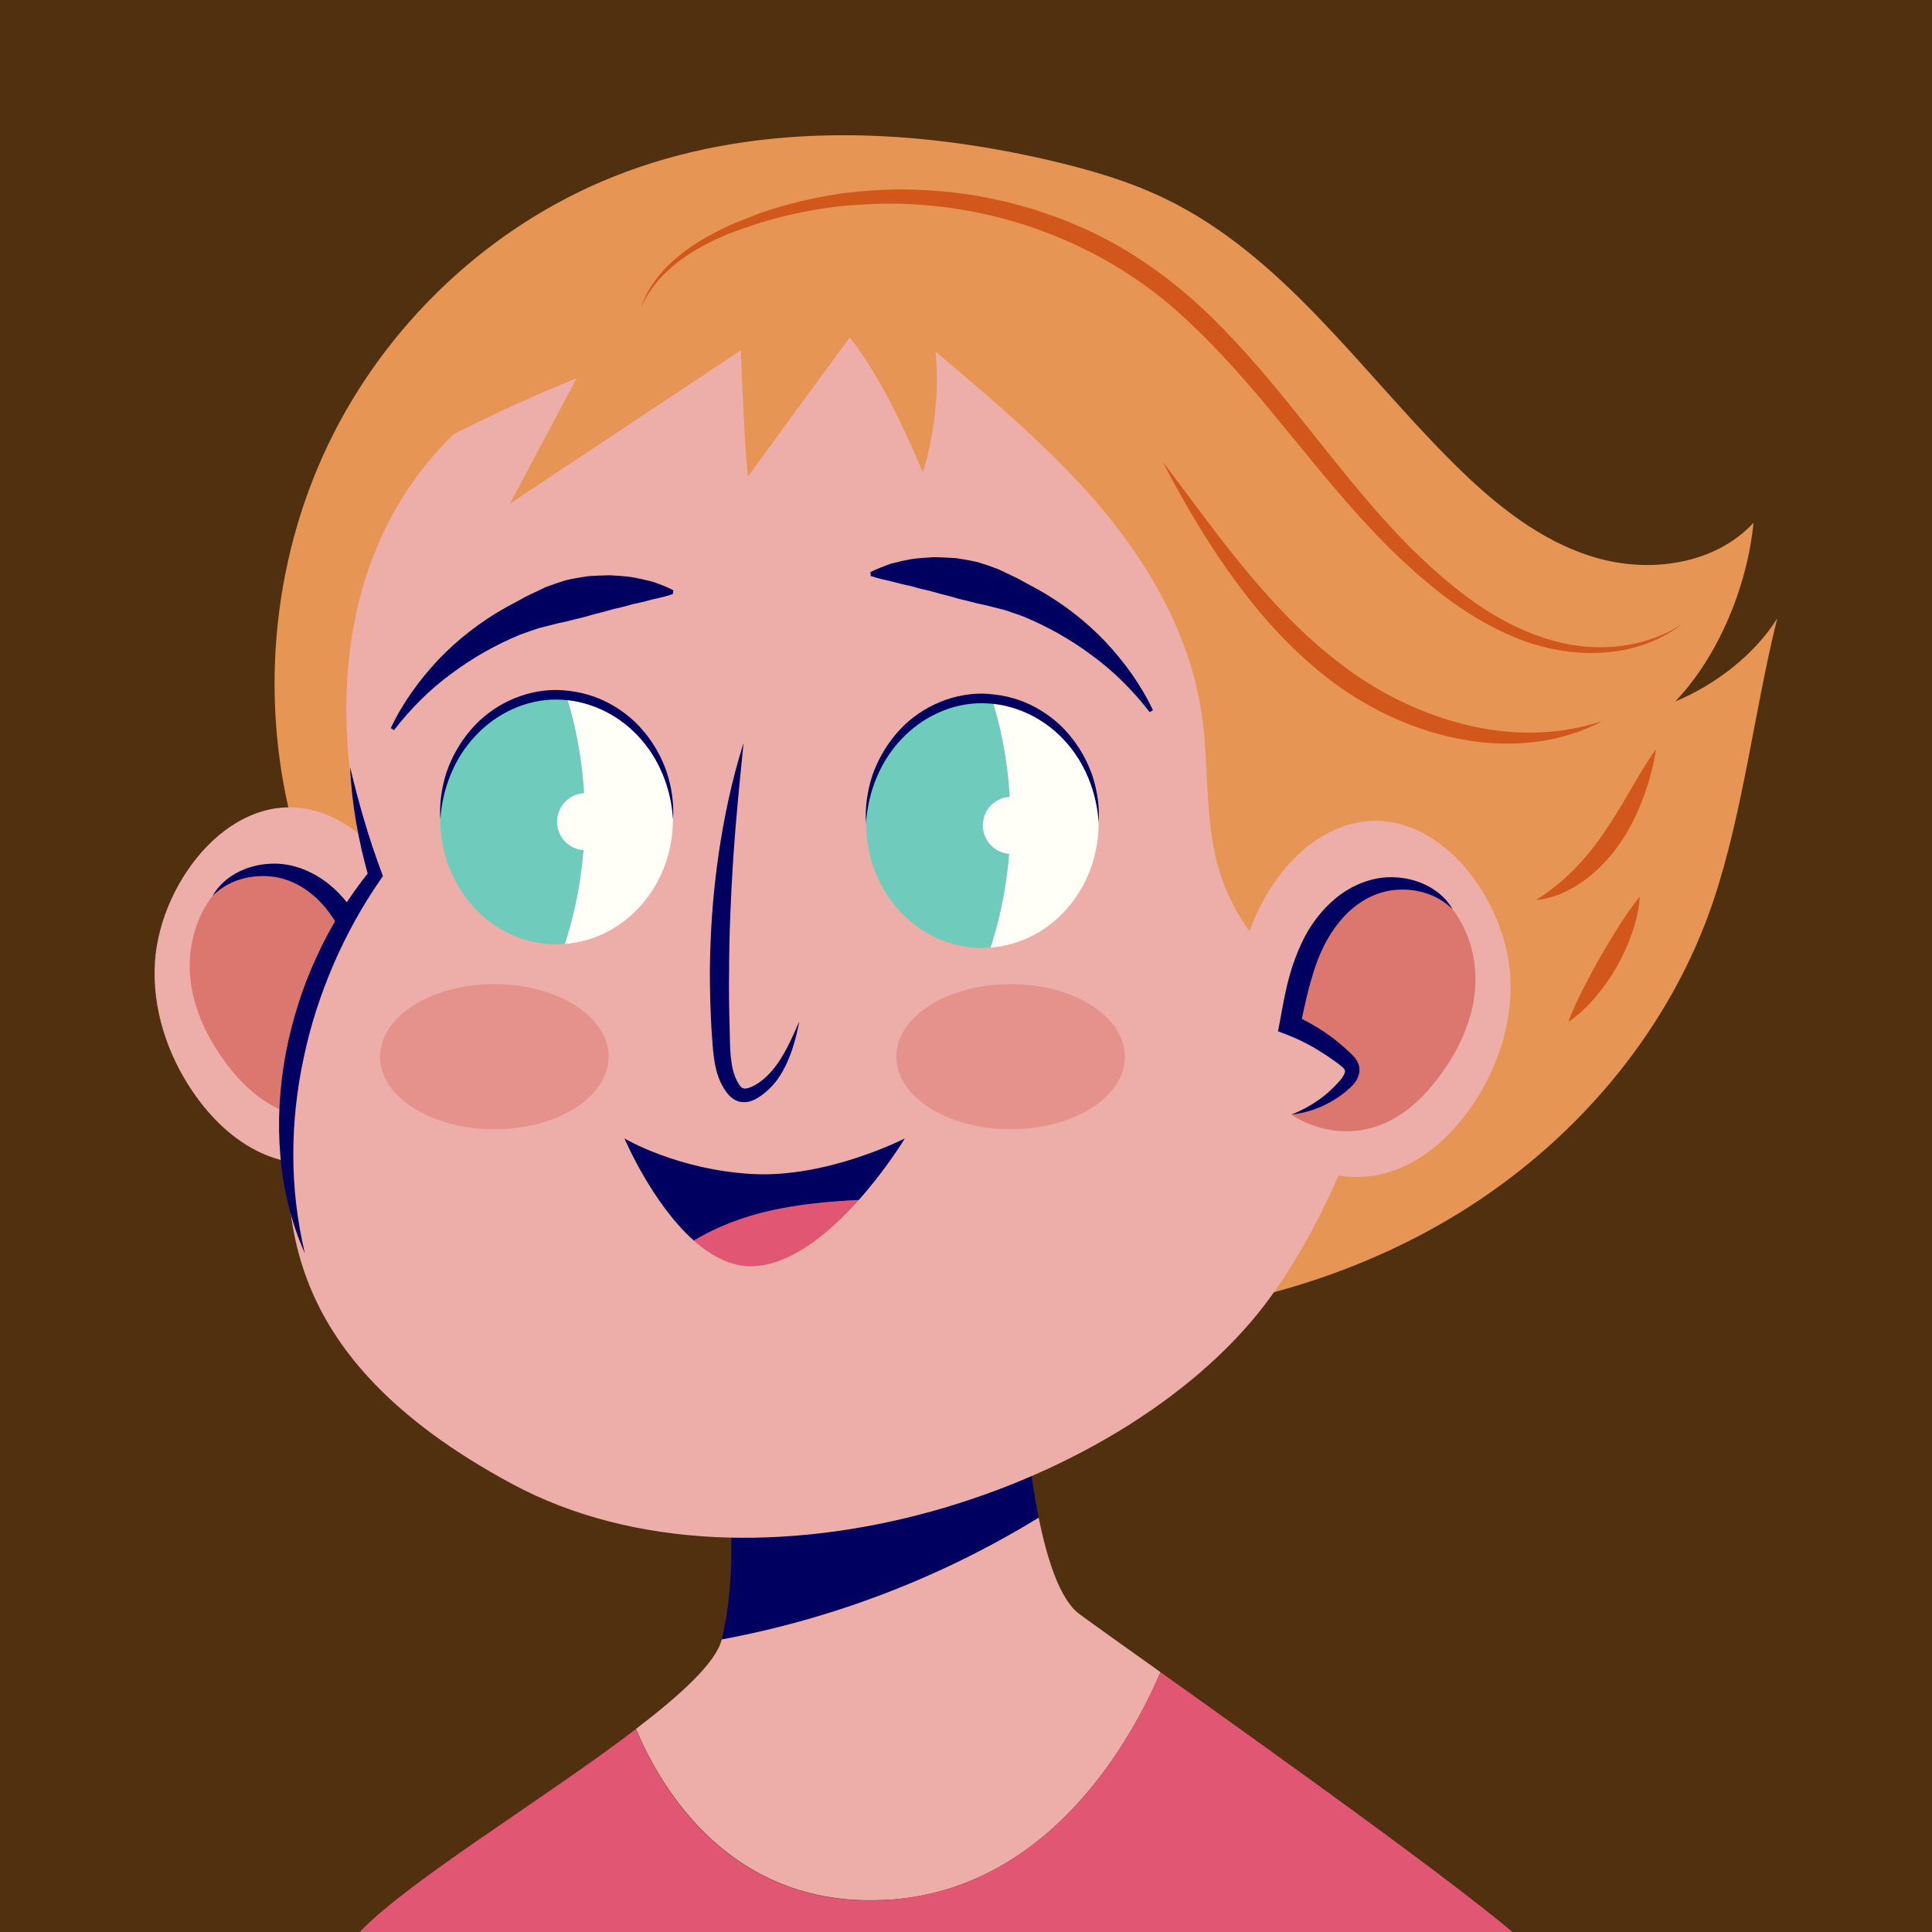
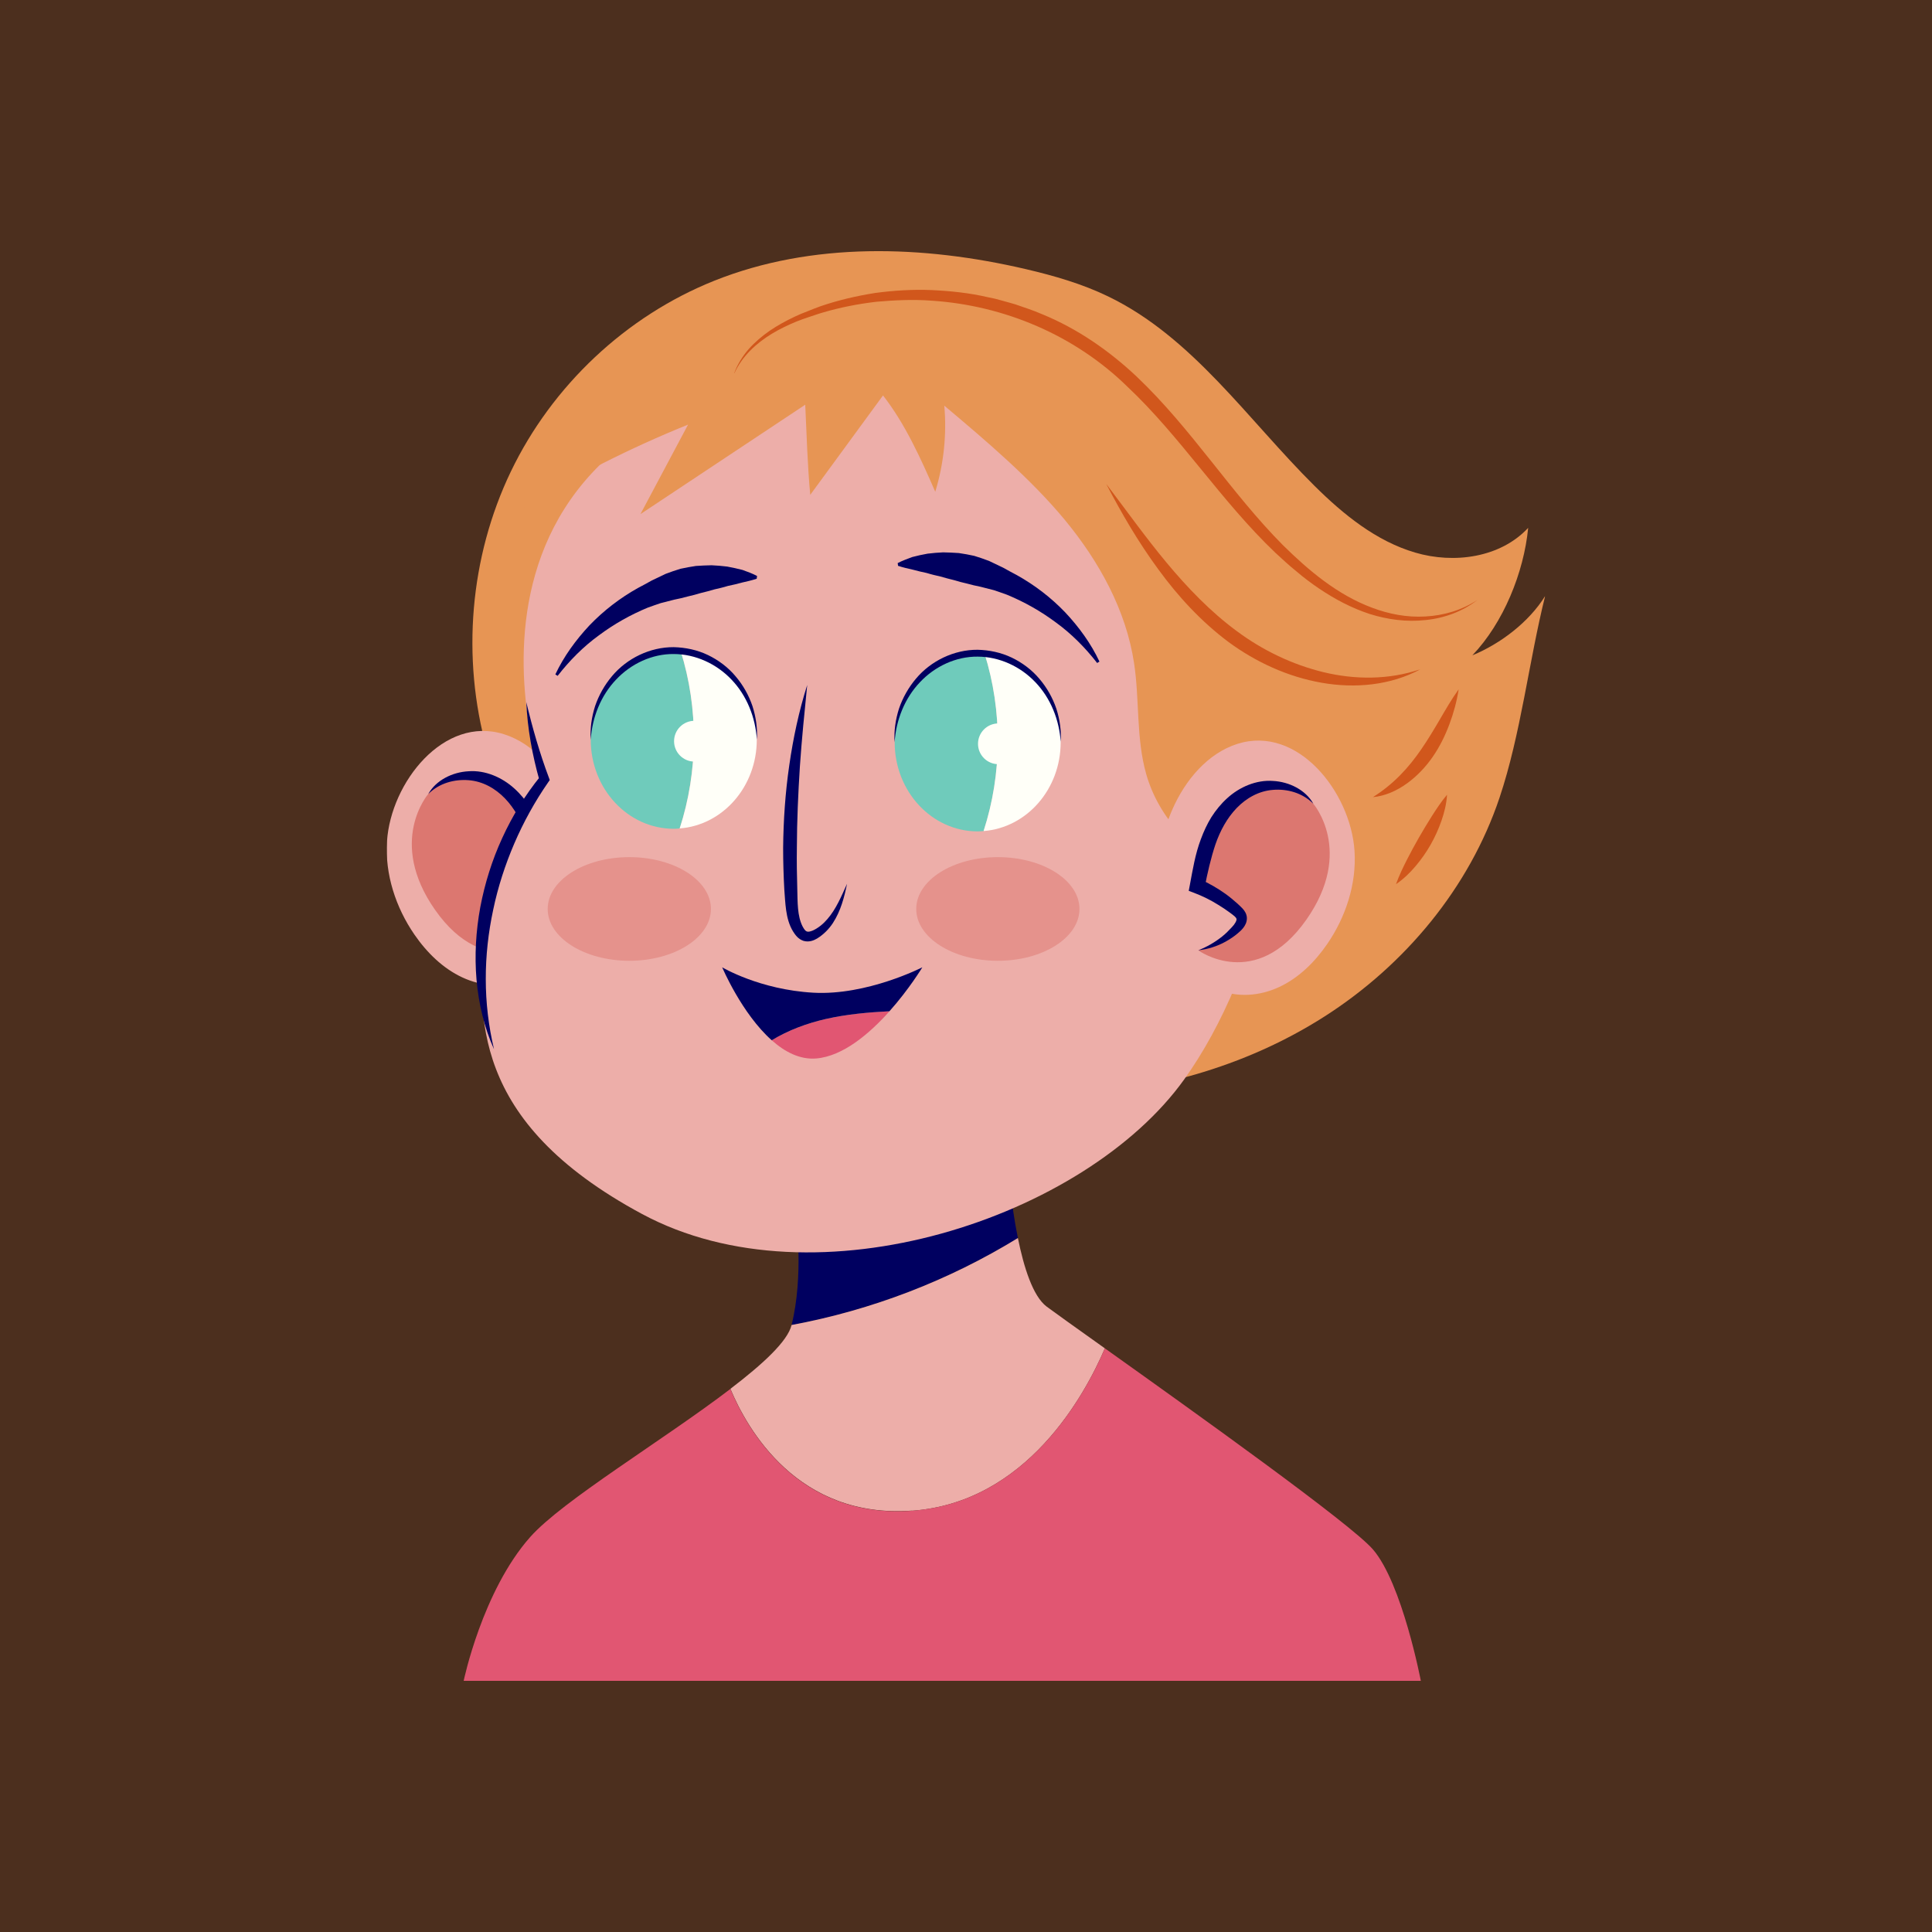
<svg xmlns="http://www.w3.org/2000/svg" viewBox="0 0 100 100">
-   <rect width="100" height="100" fill="#50300e" />
-   <svg x="8" y="7" width="84" height="103.66" viewBox="0 0 168.78 208.28">
+   <rect width="100" height="100" fill="#4c2f1e" />
+   <svg x="20.017" y="13" width="59.966" height="74.00" viewBox="0 0 168.78 208.28">
    <defs>
      <style>
      .cls-1 {
        fill: #6fcbbb;
      }

      .cls-2 {
        opacity: .5;
      }

      .cls-2, .cls-3, .cls-4 {
        mix-blend-mode: multiply;
      }

      .cls-2, .cls-3, .cls-5 {
        fill: #edaea9;
      }

      .cls-6 {
        isolation: isolate;
      }

      .cls-7 {
        fill: #e79554;
      }

      .cls-8 {
        fill: #000060;
      }

      .cls-9 {
        fill: #e15672;
      }

      .cls-10 {
        fill: #fffff8;
      }
    </style>
    </defs>
    <g class="cls-6">
      <g id="Capa_1" data-name="Capa 1">
        <g>
          <path class="cls-7" d="M14.59,72.58c-3.72-13.33-2.5-28.01,3.5-40.49,6-12.48,16.74-22.62,29.6-27.77,14.29-5.72,30.44-5.2,45.43-1.7,4.1.96,8.16,2.13,11.95,3.96,12.34,5.95,20.37,17.97,30.1,27.62,4.21,4.17,8.97,8.04,14.65,9.71,5.68,1.68,12.44.74,16.47-3.6-.63,6.52-3.61,13.84-8.13,18.57,4.11-1.69,8.26-4.86,10.6-8.64-2.36,9.46-3.54,20.13-6.64,29.37-4.4,13.14-13.79,24.39-25.46,31.86-11.67,7.47-25.53,11.24-39.38,11.66" />
          <g>
            <path class="cls-8" d="M90.51,133.04l-30.86,7.88s1.12,8.32-.67,15.53c11.64-2.16,22.88-6.48,32.97-12.67-1.09-5.35-1.44-10.74-1.44-10.74Z" />
            <path class="cls-5" d="M76.54,183.5c16.69-1.23,25.16-16.84,28.08-23.66-4.21-3-7.37-5.25-8.48-6.08-2-1.5-3.33-5.73-4.19-9.99-10.09,6.2-21.33,10.51-32.97,12.67,0,0,0,0,0,.01-.59,2.37-4.16,5.66-8.91,9.29,2.45,5.87,9.83,18.97,26.48,17.74Z" />
            <path class="cls-9" d="M143.67,189.13c-3.23-3.74-26.1-20.06-39.05-29.29-2.92,6.82-11.39,22.43-28.08,23.66-16.66,1.23-24.03-11.87-26.48-17.74-9.73,7.43-24.47,16.27-29.16,21.57-6.98,7.88-9.69,20.95-9.69,20.95h139.44s-2.7-14.19-6.98-19.15Z" />
          </g>
          <g>
            <path class="cls-5" d="M.04,85.96c-.32,4.84,1.3,9.68,3.98,13.58,1.82,2.65,4.17,4.95,6.99,6.26,2.82,1.32,6.14,1.59,9.01.34,2.62-1.14,4.7-3.44,6.12-6.05,3.28-6.04,3.2-13.78.47-20.08-1.9-4.38-5.21-8.28-9.54-9.64C8.32,67.62.61,77.39.04,85.96Z" />
            <path class="cls-3" d="M22.81,100.45c-2.13-.52-4.09-1.64-5.59-3.18-.45-.47-.89-1.09-.69-1.73.11-.36.41-.63.69-.88,1.7-1.48,3.65-2.69,5.73-3.56-.56-2.89-1.12-5.81-2.41-8.43-1.29-2.62-3.41-4.95-6.24-5.88-2.83-.93-6.4-.15-8.24,2.28,0,0-6.02,6.89.98,16.89,7.39,10.55,15.76,4.49,15.76,4.49Z" />
            <path class="cls-8" d="M6.06,79.07c1.12-1.99,3.5-3.18,5.87-3.3,2.43-.18,4.88.89,6.66,2.51.9.81,1.67,1.75,2.31,2.76.63,1.02,1.12,2.11,1.53,3.2.82,2.2,1.19,4.46,1.6,6.64l.17.9-.82.31c-1.21.46-2.38,1.04-3.48,1.73-.56.33-1.11.7-1.63,1.09-.25.19-.55.41-.74.57-.2.18-.25.26-.28.36-.09.22.22.78.67,1.24.44.48.9.94,1.41,1.35,1.03.82,2.2,1.51,3.48,2.01-1.37-.15-2.74-.57-3.98-1.26-.62-.35-1.22-.74-1.77-1.21-.27-.23-.56-.48-.82-.82-.25-.33-.51-.78-.51-1.37,0-.6.35-1.13.63-1.42.3-.32.53-.52.8-.77.53-.48,1.08-.93,1.66-1.35,1.16-.83,2.41-1.54,3.72-2.14l-.65,1.21c-.43-2.18-.91-4.3-1.58-6.3-.69-1.99-1.68-3.82-3.09-5.29-1.41-1.46-3.23-2.49-5.29-2.65-2.04-.16-4.26.41-5.86,2Z" />
          </g>
          <path class="cls-5" d="M22.76,77.36S2.07,20.71,72.88,16.08c70.81-4.63,65.65,73.38,43.3,104.58-14.43,20.15-53.65,33.23-78.98,19.61-25.33-13.62-23.69-29.14-23.15-40.58s8.72-22.33,8.72-22.33Z" />
          <path class="cls-8" d="M20.32,65.65c.9,3.78,1.96,7.48,3.31,11.07l.12.33-.23.33c-1.94,2.8-3.59,5.79-4.93,8.9-1.34,3.12-2.39,6.36-3.08,9.67-.71,3.31-1.09,6.7-1.08,10.11,0,3.41.4,6.83,1.2,10.21-1.43-3.17-2.24-6.64-2.55-10.15-.3-3.51-.09-7.07.55-10.55.66-3.47,1.72-6.87,3.2-10.08,1.47-3.21,3.33-6.25,5.55-8.98l-.11.66c-1.07-3.77-1.77-7.64-1.94-11.52Z" />
          <g>
            <g>
              <path class="cls-1" d="M42.82,58.24c-.33-.03-.66-.05-1-.05-6.68,0-12.1,5.81-12.1,12.98s5.42,12.98,12.1,12.98c.29,0,.58-.02.86-.05,2.7-8.33,2.76-17.5.14-25.86Z" />
              <path class="cls-10" d="M53.92,71.17c0-6.81-4.88-12.38-11.1-12.93,2.62,8.36,2.57,17.53-.14,25.86,6.28-.48,11.23-6.08,11.23-12.93Z" />
            </g>
            <path class="cls-10" d="M47.8,71.39c0,1.64-1.33,2.97-2.97,2.97s-2.97-1.33-2.97-2.97,1.33-2.97,2.97-2.97,2.97,1.33,2.97,2.97Z" />
            <path class="cls-8" d="M53.92,71.17c-.2-3.28-1.48-6.44-3.69-8.75-2.19-2.31-5.26-3.72-8.41-3.73-3.16-.03-6.23,1.41-8.41,3.73-2.2,2.31-3.48,5.47-3.69,8.75-.11-1.64.13-3.31.64-4.91.54-1.58,1.38-3.07,2.47-4.36,2.17-2.59,5.54-4.23,8.98-4.21,1.71.04,3.42.4,4.97,1.14,1.54.74,2.93,1.78,4.02,3.08,1.1,1.28,1.94,2.77,2.48,4.36.51,1.59.75,3.26.64,4.91Z" />
          </g>
          <g>
            <g>
              <path class="cls-1" d="M87.1,58.62c-.33-.03-.66-.05-1-.05-6.68,0-12.1,5.81-12.1,12.98s5.42,12.98,12.1,12.98c.29,0,.58-.03.86-.05,2.7-8.33,2.76-17.5.14-25.86Z" />
              <path class="cls-10" d="M98.19,71.55c0-6.81-4.88-12.38-11.1-12.93,2.62,8.36,2.57,17.53-.14,25.86,6.28-.48,11.23-6.08,11.23-12.93Z" />
            </g>
            <path class="cls-10" d="M92.08,71.77c0,1.64-1.33,2.97-2.97,2.97s-2.97-1.33-2.97-2.97,1.33-2.97,2.97-2.97,2.97,1.33,2.97,2.97Z" />
            <path class="cls-8" d="M98.19,71.55c-.2-3.28-1.48-6.44-3.69-8.75-2.19-2.31-5.26-3.72-8.41-3.73-3.16-.03-6.23,1.41-8.41,3.73-2.2,2.31-3.48,5.47-3.69,8.75-.11-1.64.13-3.31.64-4.91.54-1.58,1.38-3.07,2.47-4.36,2.17-2.59,5.54-4.23,8.98-4.21,1.71.04,3.42.4,4.97,1.14,1.54.74,2.93,1.78,4.02,3.08,1.1,1.28,1.94,2.77,2.48,4.36.51,1.59.75,3.26.63,4.91Z" />
          </g>
          <path class="cls-8" d="M24.56,61.67c1.23-2.62,2.97-5.01,4.99-7.17,2.05-2.13,4.43-3.97,7.05-5.43.66-.35,1.33-.7,1.99-1.08l2.05-.98c.71-.27,1.43-.52,2.16-.74.74-.17,1.49-.29,2.25-.41.76-.05,1.52-.09,2.28-.1.76.04,1.52.09,2.27.19.75.13,1.5.31,2.23.49.73.26,1.44.52,2.12.88l-.05.4c-.74.25-1.45.4-2.14.56-.7.19-1.38.36-2.05.49-.67.21-1.33.36-1.99.51-.65.2-1.3.36-1.95.52-.64.19-1.28.37-1.93.51-.64.18-1.29.33-1.95.46l-1.96.5c-.64.21-1.28.44-1.92.67-2.51,1.04-4.91,2.39-7.13,4.05-2.24,1.63-4.23,3.63-5.98,5.88l-.34-.21Z" />
          <path class="cls-8" d="M103.49,59.99c-1.75-2.25-3.74-4.25-5.98-5.88-2.22-1.66-4.62-3.01-7.13-4.05-.64-.23-1.28-.46-1.92-.67l-1.96-.5c-.66-.13-1.31-.28-1.95-.46-.65-.14-1.29-.32-1.93-.51-.65-.16-1.3-.33-1.95-.52-.66-.15-1.32-.3-1.99-.51-.67-.13-1.35-.31-2.05-.49-.7-.16-1.4-.31-2.14-.56l-.05-.4c.68-.35,1.4-.61,2.12-.88.73-.19,1.47-.36,2.23-.49.75-.1,1.51-.15,2.27-.19.76.01,1.52.05,2.28.1.75.11,1.5.24,2.25.41.73.22,1.45.47,2.16.74l2.05.98c.66.37,1.32.73,1.99,1.08,2.62,1.46,5.01,3.3,7.05,5.43,2.02,2.15,3.76,4.55,4.99,7.17l-.34.21Z" />
          <g>
            <path class="cls-9" d="M56.09,114.96c1.91,1.7,4.11,2.85,6.49,2.65,3.92-.33,7.78-3.65,10.67-6.88-3.12.16-6.24.44-9.28,1.13-2.76.63-5.47,1.63-7.87,3.1Z" />
            <path class="cls-8" d="M62.15,108.03c-7.84-.44-13.28-3.7-13.28-3.7,0,0,2.85,6.75,7.22,10.63,2.41-1.47,5.12-2.47,7.87-3.1,3.04-.69,6.16-.97,9.28-1.13,2.89-3.24,4.79-6.4,4.79-6.4,0,0-8.06,4.14-15.89,3.7Z" />
          </g>
          <ellipse class="cls-2" cx="89.03" cy="95.83" rx="11.89" ry="7.55" />
          <ellipse class="cls-2" cx="35.34" cy="95.83" rx="11.89" ry="7.55" />
          <path class="cls-7" d="M19.67,37.53c7.71-4.77,15.83-8.87,24.23-12.26-2.31,4.35-4.62,8.69-6.94,13.04,8-5.31,16-10.63,24.01-15.94.19,4.14.34,9.01.73,13.13,3.53-4.83,7.06-9.66,10.6-14.48,3.24,4.15,5.51,9.21,7.61,14.03,1.24-4.04,1.69-8.33,1.32-12.54,6,5.05,12.54,10.58,17.54,16.62,5,6.05,8.95,13.17,10.11,20.93.81,5.35.28,10.9,1.76,16.11,1.82,6.4,6.85,11.88,13.18,13.91,6.34,2.03,13.79.38,18.45-4.37,0,0,4.95-42.5-23.95-62.92C89.42,2.37,45.76,10.54,45.76,10.54l-26.09,26.99Z" />
          <g>
            <path class="cls-5" d="M140.99,87.36c.32,4.84-1.3,9.68-3.98,13.58-1.82,2.65-4.17,4.95-6.99,6.26-2.82,1.32-6.14,1.59-9.01.34-2.62-1.14-4.7-3.44-6.12-6.05-3.28-6.04-3.2-13.78-.47-20.08,1.9-4.38,5.21-8.28,9.54-9.64,8.75-2.74,16.46,7.03,17.03,15.59Z" />
            <path class="cls-3" d="M118.22,101.86c2.13-.52,4.09-1.64,5.59-3.18.45-.47.89-1.09.69-1.73-.11-.36-.41-.63-.69-.88-1.7-1.48-3.65-2.69-5.73-3.56.56-2.89,1.12-5.81,2.41-8.43,1.29-2.62,3.41-4.95,6.24-5.88,2.83-.93,6.4-.15,8.24,2.28,0,0,6.02,6.89-.98,16.89-7.39,10.55-15.76,4.49-15.76,4.49Z" />
            <path class="cls-8" d="M134.97,80.48c-1.6-1.59-3.82-2.17-5.86-2-2.06.16-3.88,1.19-5.29,2.65-1.41,1.47-2.4,3.3-3.09,5.29-.67,2-1.15,4.12-1.58,6.3l-.65-1.21c1.31.59,2.56,1.31,3.72,2.14.58.42,1.13.88,1.66,1.35.27.25.5.45.8.77.28.29.64.82.63,1.42,0,.59-.26,1.04-.51,1.37-.26.34-.55.59-.82.82-.55.47-1.15.86-1.77,1.21-1.24.69-2.61,1.11-3.98,1.26,1.28-.5,2.45-1.19,3.48-2.01.51-.41.98-.88,1.41-1.35.45-.46.76-1.02.67-1.24-.03-.09-.08-.18-.28-.36-.19-.16-.48-.39-.74-.57-.53-.39-1.07-.75-1.63-1.09-1.1-.69-2.27-1.27-3.48-1.73l-.82-.31.17-.9c.41-2.18.77-4.45,1.6-6.64.41-1.1.9-2.18,1.53-3.2.65-1.01,1.41-1.95,2.31-2.76,1.77-1.62,4.23-2.69,6.66-2.51,2.37.12,4.75,1.31,5.87,3.3Z" />
          </g>
          <path class="cls-8" d="M61.26,63.17c-.4,3.99-.8,7.94-1.07,11.9-.25,3.96-.43,7.91-.44,11.87-.03,1.98,0,3.96.06,5.94.05,1.99,0,3.97.77,5.49.45.81.64.94,1.5.6.8-.37,1.53-.97,2.13-1.68,1.25-1.44,2.03-3.31,2.85-5.13-.4,1.96-.91,3.94-2.06,5.72-.58.88-1.35,1.67-2.31,2.26-.48.28-1.17.57-1.97.34-.79-.27-1.19-.86-1.49-1.32-.62-.98-.89-2.09-1.04-3.13-.15-1.05-.19-2.04-.27-3.05-.11-2.01-.17-4.02-.17-6.03.04-4.02.31-8.04.89-12.02.57-3.98,1.41-7.92,2.62-11.74Z" />
          <g class="cls-4">
            <path class="cls-7" d="M50.62,17.78c.47-1.27,1.2-2.45,2.09-3.49.91-1.03,1.97-1.92,3.09-2.7,1.13-.77,2.34-1.43,3.58-2.02.62-.3,1.25-.56,1.89-.8.64-.25,1.27-.52,1.91-.74,2.59-.89,5.27-1.51,7.98-1.94,2.72-.36,5.48-.54,8.23-.42,2.75.13,5.5.41,8.19,1.04l1.01.21,1,.27c.66.19,1.33.36,1.99.56,1.3.46,2.62.87,3.89,1.43,5.12,2.09,9.77,5.31,13.77,9.08,8.01,7.6,13.75,16.95,21.3,24.55,3.79,3.74,7.97,7.25,12.97,9.12,2.47.94,5.13,1.45,7.8,1.29,2.66-.14,5.32-.91,7.58-2.41-2.14,1.68-4.81,2.66-7.54,2.93-2.73.31-5.54-.06-8.17-.89-2.63-.86-5.09-2.17-7.37-3.71-1.14-.77-2.24-1.6-3.28-2.49-1.07-.86-2.07-1.79-3.08-2.72-7.95-7.58-13.79-16.9-21.57-24.21-7.61-7.45-17.91-11.83-28.55-12.51-2.66-.2-5.33-.07-7.98.16-2.65.31-5.28.82-7.85,1.58-.65.18-1.27.42-1.91.62-.64.21-1.27.43-1.89.68-1.24.51-2.45,1.09-3.59,1.78-2.27,1.38-4.33,3.26-5.46,5.75Z" />
            <path class="cls-7" d="M104.79,33.87c2.94,3.87,5.75,7.82,8.82,11.51,3.07,3.68,6.39,7.14,10.2,9.95,3.77,2.81,8.1,4.9,12.68,6.01,4.58,1.1,9.48,1.13,14.1-.43-4.3,2.34-9.54,2.83-14.41,1.96-4.91-.86-9.55-2.99-13.56-5.94-3.98-2.98-7.36-6.65-10.23-10.6-2.9-3.95-5.35-8.15-7.59-12.46Z" />
            <path class="cls-7" d="M143.67,79.54c2.99-1.88,5.2-4.27,7.07-7.01.94-1.37,1.8-2.8,2.66-4.27.86-1.47,1.72-2.98,2.76-4.42-.27,1.75-.73,3.44-1.35,5.09-.62,1.65-1.4,3.26-2.43,4.74-1.02,1.48-2.29,2.82-3.76,3.88-1.47,1.06-3.18,1.83-4.96,1.99Z" />
            <path class="cls-7" d="M147.04,92.21c.44-1.24.99-2.37,1.55-3.48.57-1.11,1.15-2.2,1.76-3.26.61-1.07,1.25-2.12,1.91-3.17.67-1.05,1.36-2.1,2.21-3.11-.08,1.32-.39,2.57-.81,3.78-.42,1.21-.95,2.38-1.58,3.49-.63,1.11-1.37,2.16-2.2,3.14-.83.98-1.75,1.88-2.85,2.62Z" />
          </g>
        </g>
      </g>
    </g>
  </svg>
</svg>
